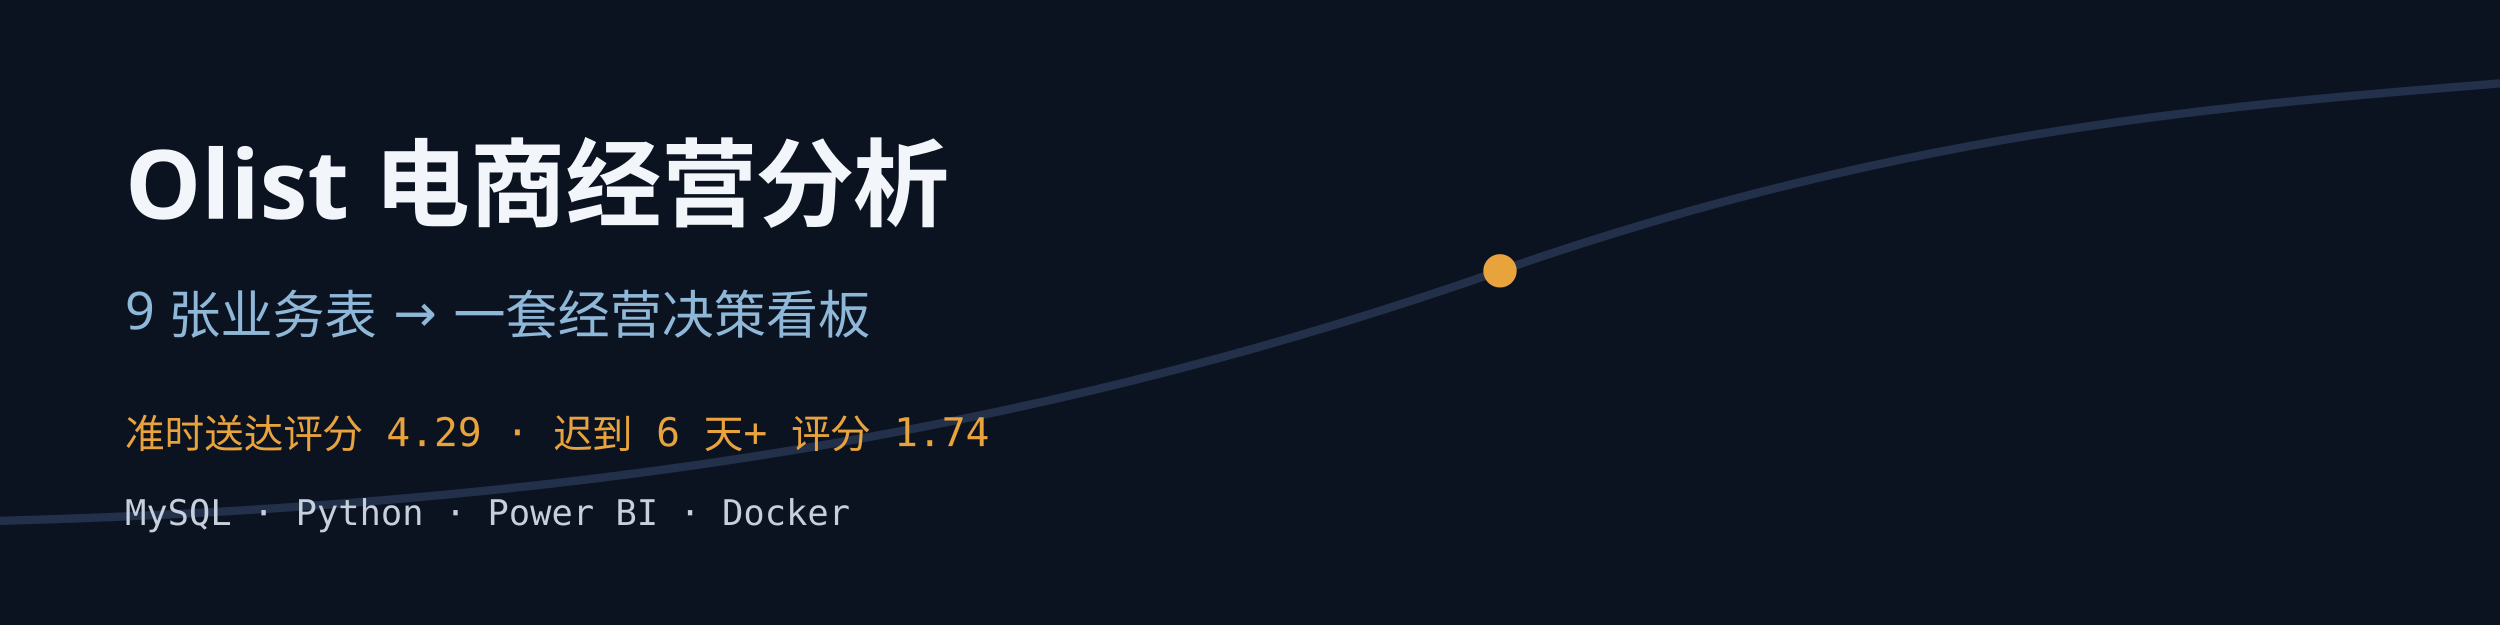
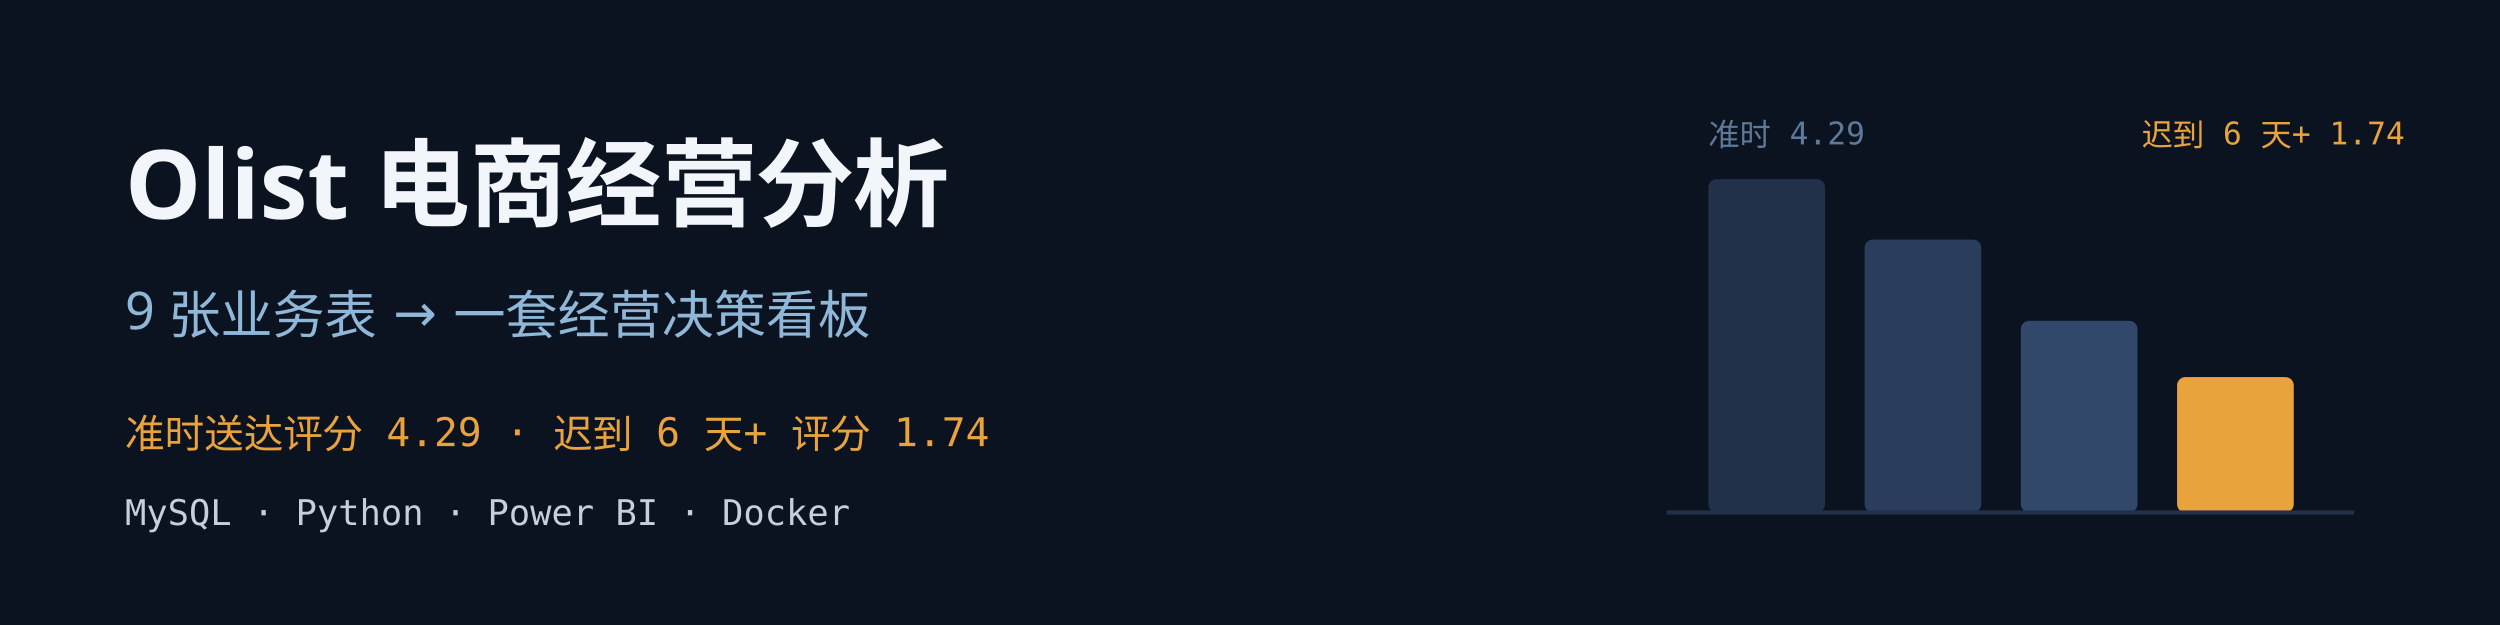
<svg xmlns="http://www.w3.org/2000/svg" width="1200" height="300" font-family="Segoe UI, Microsoft YaHei, PingFang SC, sans-serif">
  <rect width="1200" height="300" fill="#0B1220" />
-   <path d="M0 250 C 300 242, 520 200, 720 130 S 1080 50, 1200 40" stroke="#23304A" stroke-width="4" fill="none" />
-   <circle cx="720" cy="130" r="8" fill="#E8A33D" />
+   <g>
+     <rect x="820" y="86" width="56" height="160" rx="4" fill="#23304A" />
+     <rect x="895" y="115" width="56" height="131" rx="4" fill="#2A3D5C" />
+     <rect x="970" y="154" width="56" height="92" rx="4" fill="#31486B" />
+     <rect x="1045" y="181" width="56" height="65" rx="4" fill="#E8A33D" />
+     <line x1="800" y1="246" x2="1130" y2="246" stroke="#23304A" stroke-width="2" />
+     <text x="820" y="70" fill="#5E7A99" font-size="15" font-family="Cascadia Code, Consolas, monospace">准时 4.29</text>
+     <text x="1028" y="70" fill="#E8A33D" font-size="15" font-family="Cascadia Code, Consolas, monospace">迟到 6 天+ 1.74</text>
+   </g>
  <text x="60" y="105" fill="#F2F5F9" font-size="46" font-weight="bold">Olist 电商经营分析</text>
  <text x="60" y="158" fill="#8FB8D8" font-size="25">9 张业务表 → 一套经营决策看板</text>
  <text x="60" y="215" fill="#E8A33D" font-size="19" font-family="Cascadia Code, Consolas, monospace">准时送达评分 4.29 · 迟到 6 天+ 评分 1.74</text>
  <text x="60" y="252" fill="#C6CFDC" font-size="17" font-family="Cascadia Code, Consolas, monospace">MySQL · Python · Power BI · Docker</text>
</svg>
